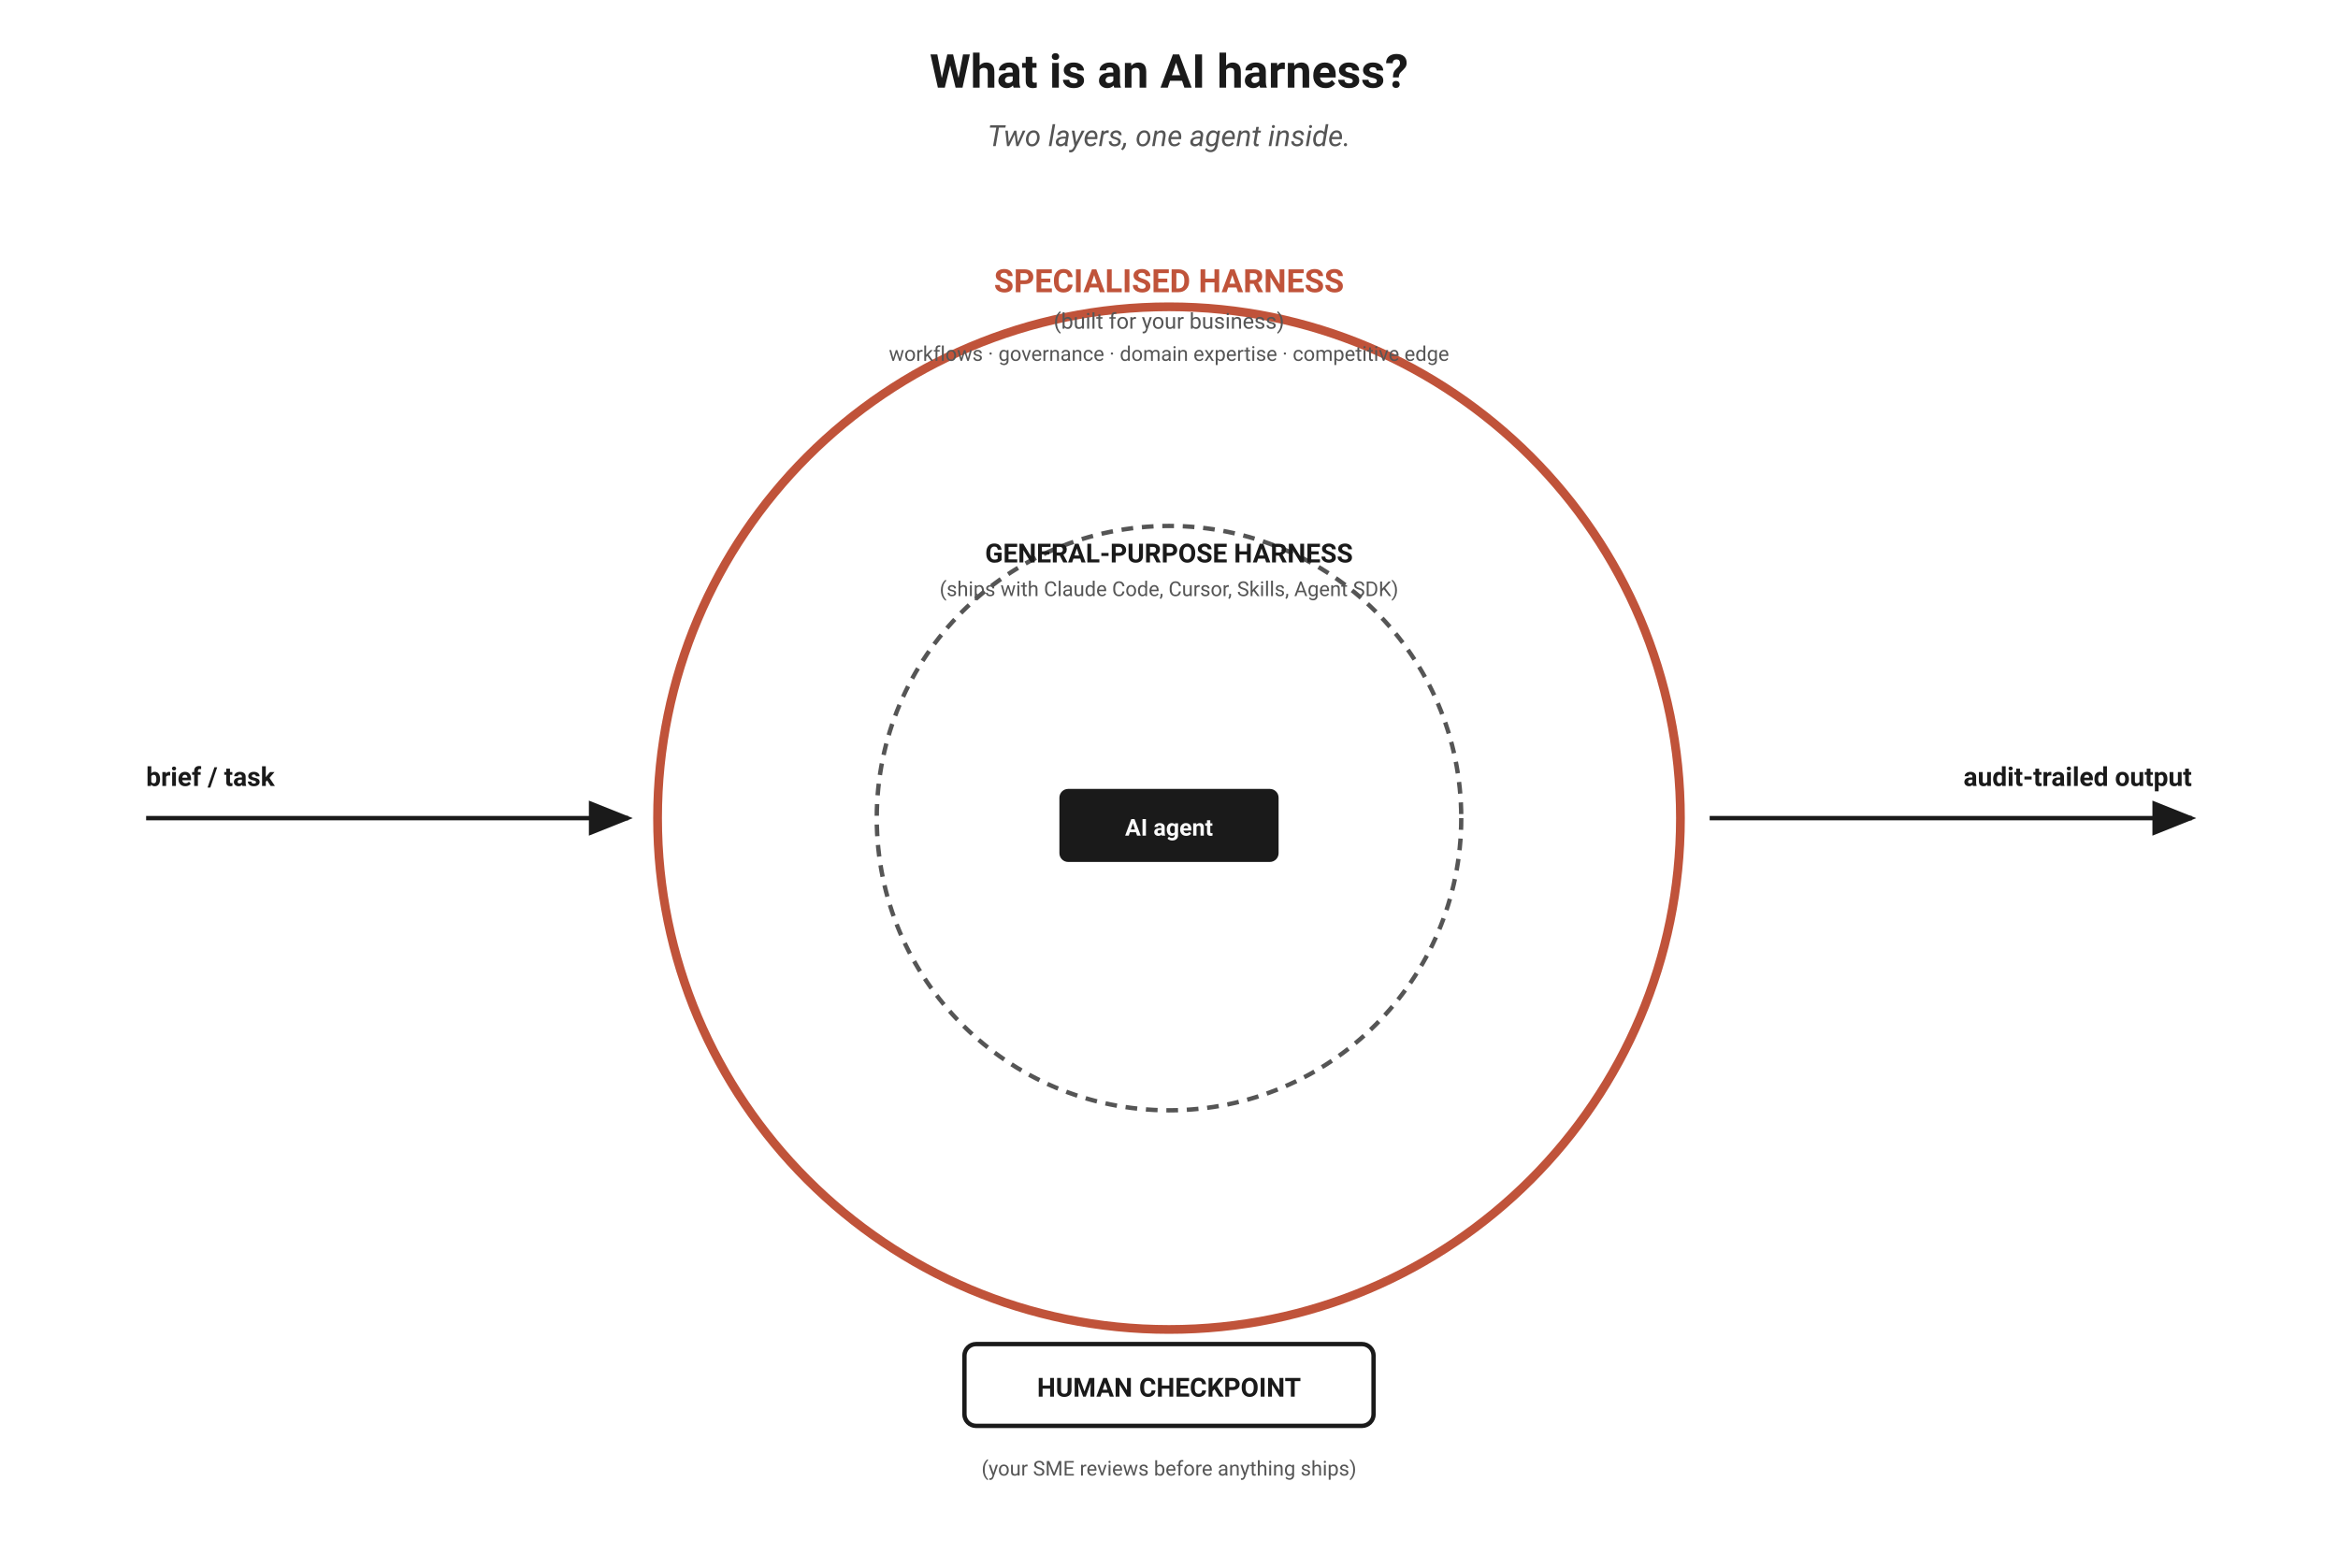
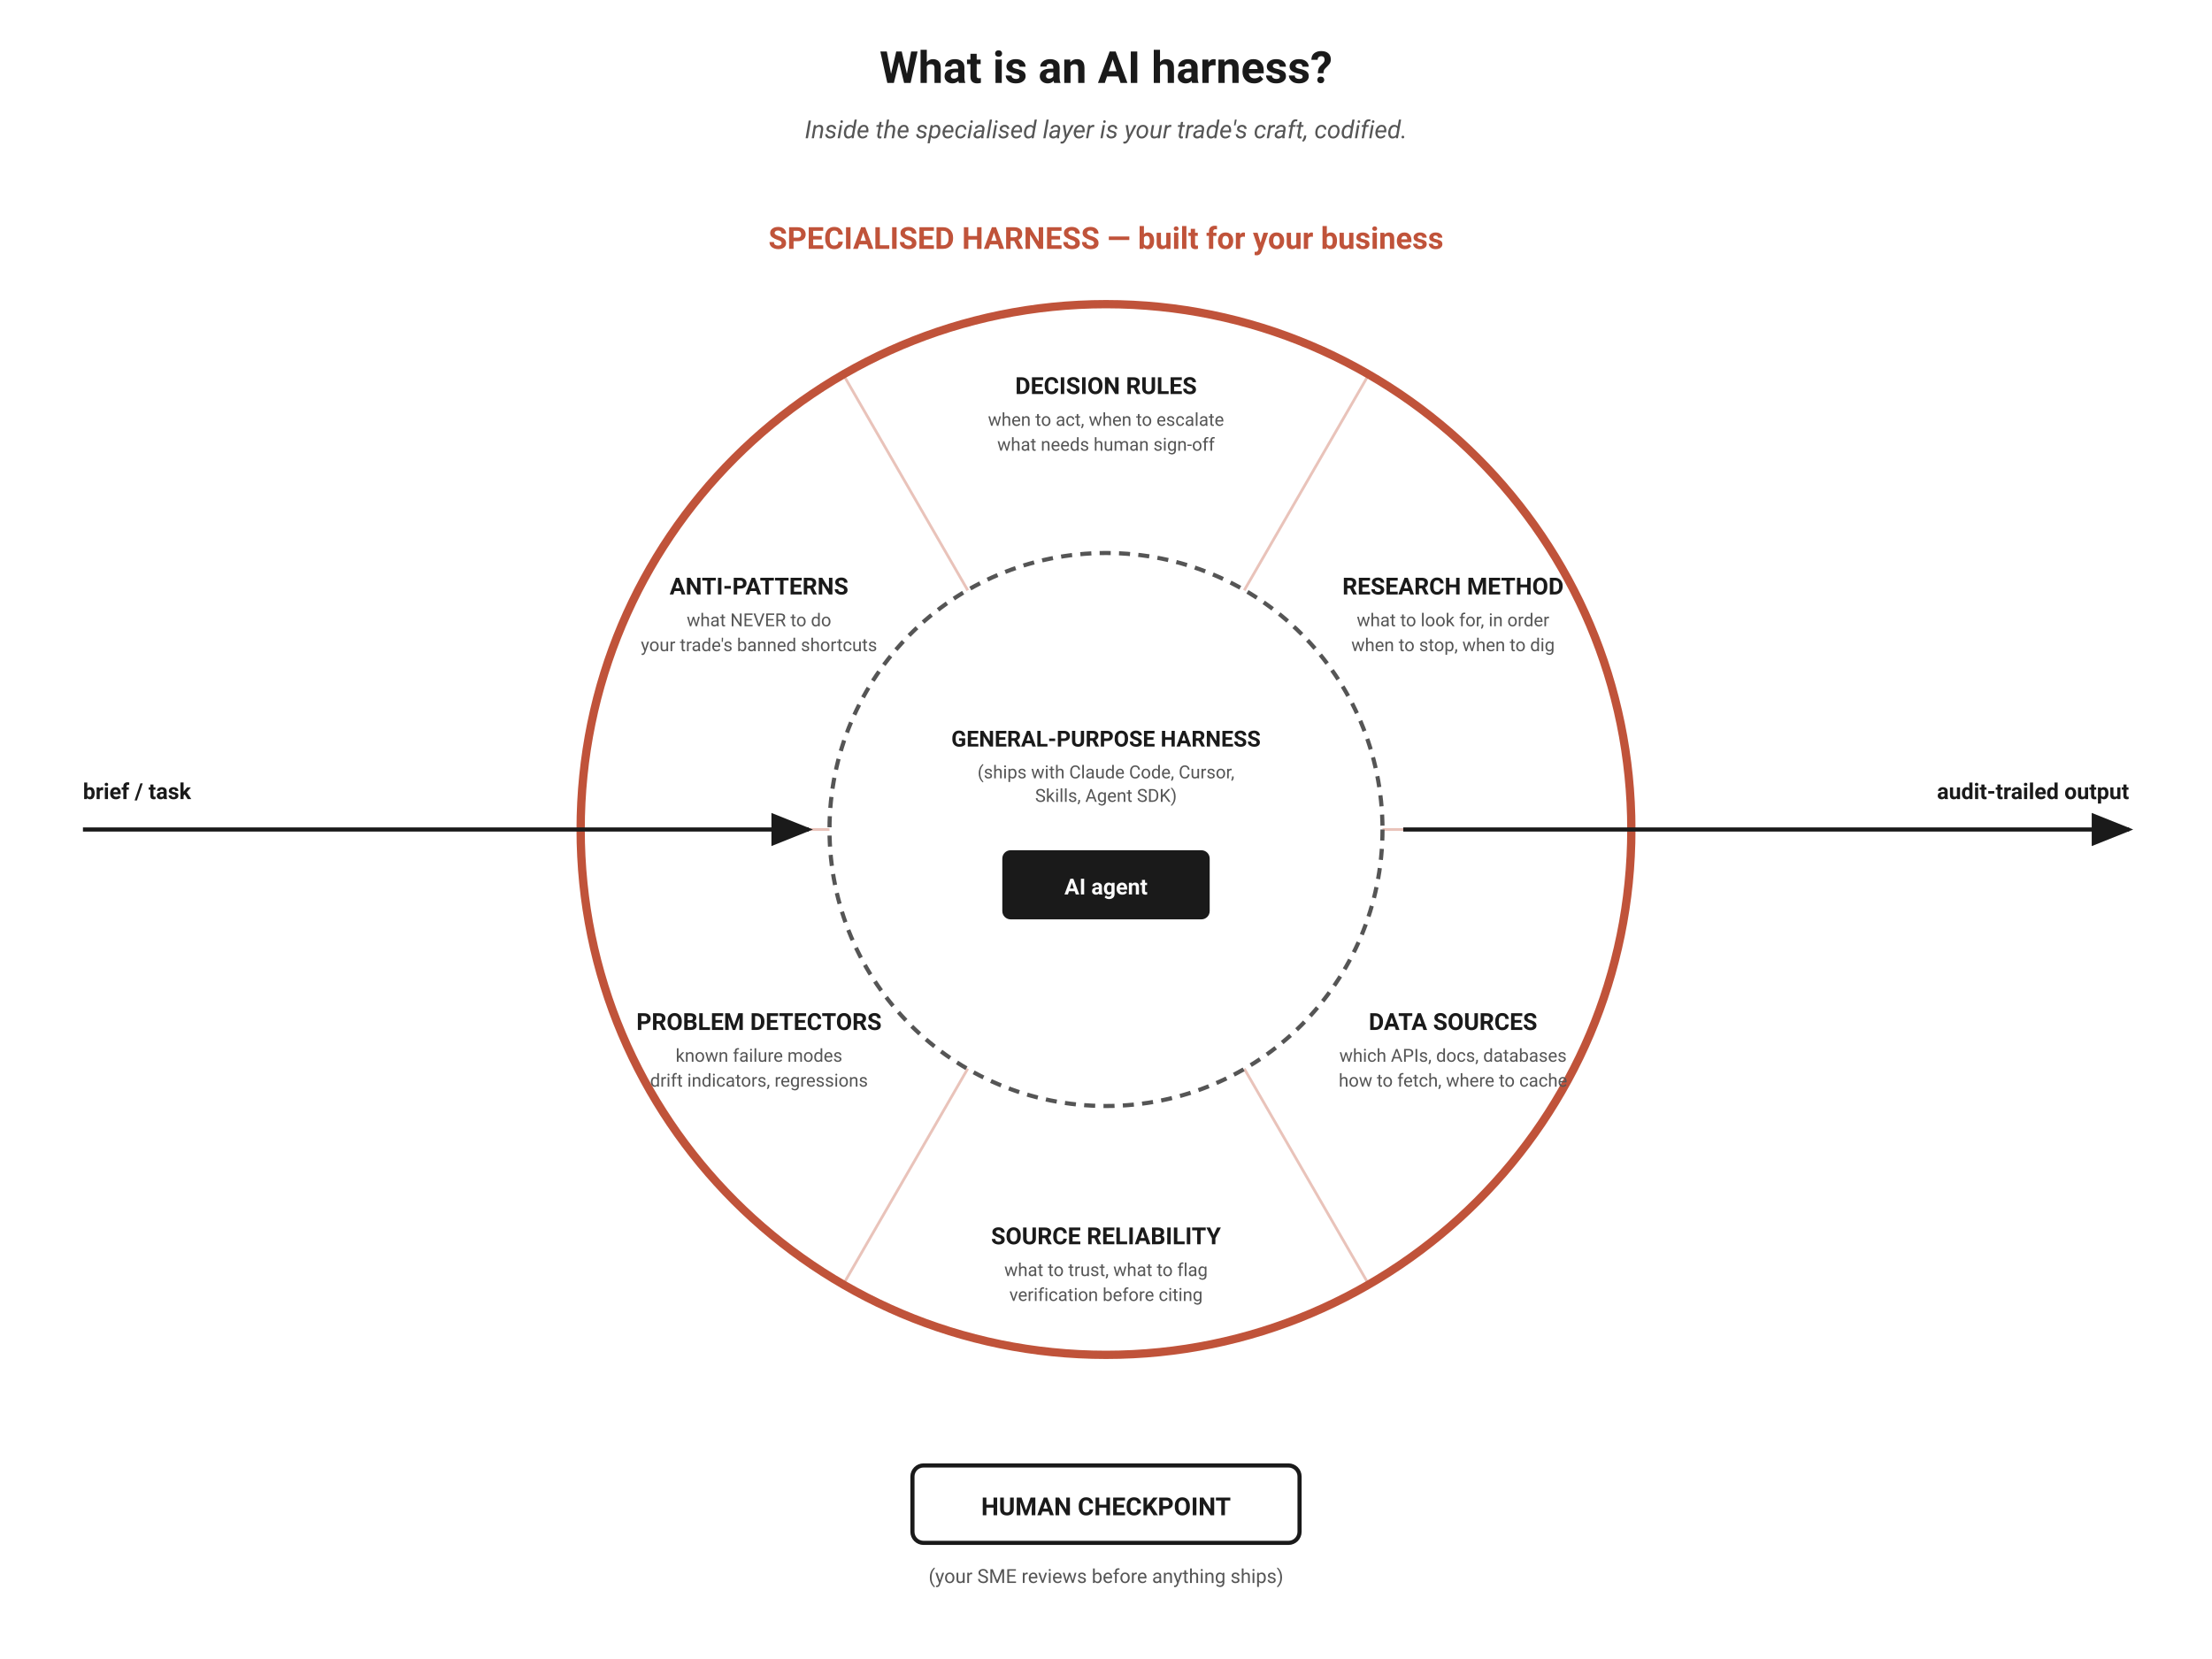
- <svg xmlns="http://www.w3.org/2000/svg" viewBox="0 0 1600 1073" font-family="-apple-system, system-ui, 'Segoe UI', Roboto, sans-serif" role="img" aria-labelledby="diagramTitle diagramDesc">
+ <svg xmlns="http://www.w3.org/2000/svg" viewBox="0 0 1600 1200" font-family="-apple-system, system-ui, 'Segoe UI', Roboto, sans-serif" role="img" aria-labelledby="diagramTitle diagramDesc">
  <defs>
    <marker id="arrowhead" markerWidth="10" markerHeight="8" refX="9" refY="4" orient="auto">
      <polygon points="0 0, 10 4, 0 8" fill="#1a1a1a" />
    </marker>
    <style>
      .accent-stroke { stroke: #c0533a; }
      .accent-fill { fill: #c0533a; }
+       .accent-stroke-light { stroke: #c0533a; stroke-opacity: 0.35; }
      .fg-stroke { stroke: #1a1a1a; }
      .fg-fill { fill: #1a1a1a; }
      .muted-stroke { stroke: #555; }
      .muted-fill { fill: #555; }
      .light-fill { fill: #fafafa; }
      @media (prefers-color-scheme: dark) {
        .fg-stroke { stroke: #e8e8e8; }
        .fg-fill { fill: #e8e8e8; }
        .muted-stroke { stroke: #999; }
        .muted-fill { fill: #999; }
        .light-fill { fill: #141414; }
      }
    </style>
  </defs>
  <text x="800" y="60" text-anchor="middle" font-size="32" font-weight="600" class="fg-fill">What is an AI harness?</text>
-   <text x="800" y="100" text-anchor="middle" font-size="20" font-style="italic" class="muted-fill">Two layers, one agent inside.</text>
-   <circle cx="800" cy="560" r="350" fill="none" class="accent-stroke" stroke-width="6" />
-   <text x="800" y="200" text-anchor="middle" font-size="22" font-weight="700" class="accent-fill">SPECIALISED HARNESS</text>
-   <text x="800" y="225" text-anchor="middle" font-size="15" class="muted-fill">(built for your business)</text>
-   <text x="800" y="247" text-anchor="middle" font-size="14" class="muted-fill">workflows  ·  governance  ·  domain expertise  ·  competitive edge</text>
-   <circle cx="800" cy="560" r="200" fill="none" class="muted-stroke" stroke-width="3" stroke-dasharray="8,6" />
-   <text x="800" y="385" text-anchor="middle" font-size="18" font-weight="600" class="fg-fill">GENERAL-PURPOSE HARNESS</text>
-   <text x="800" y="408" text-anchor="middle" font-size="14" class="muted-fill">(ships with Claude Code, Cursor, Skills, Agent SDK)</text>
-   <rect x="725" y="540" width="150" height="50" class="fg-fill" rx="6" />
-   <text x="800" y="572" text-anchor="middle" font-size="16" font-weight="600" class="light-fill">AI agent</text>
-   <line x1="100" y1="560" x2="430" y2="560" class="fg-stroke" stroke-width="3" marker-end="url(#arrowhead)" />
-   <text x="100" y="538" font-size="18" font-weight="600" class="fg-fill">brief / task</text>
-   <line x1="1170" y1="560" x2="1500" y2="560" class="fg-stroke" stroke-width="3" marker-end="url(#arrowhead)" />
-   <text x="1500" y="538" text-anchor="end" font-size="18" font-weight="600" class="fg-fill">audit-trailed output</text>
-   <rect x="660" y="920" width="280" height="56" fill="none" class="fg-stroke" stroke-width="3" rx="8" />
-   <text x="800" y="956" text-anchor="middle" font-size="18" font-weight="700" class="fg-fill">HUMAN CHECKPOINT</text>
-   <text x="800" y="1010" text-anchor="middle" font-size="14" class="muted-fill">(your SME reviews before anything ships)</text>
+   <text x="800" y="100" text-anchor="middle" font-size="18" font-style="italic" class="muted-fill">Inside the specialised layer is your trade's craft, codified.</text>
+   <text x="800" y="180" text-anchor="middle" font-size="22" font-weight="700" class="accent-fill">SPECIALISED HARNESS — built for your business</text>
+   <circle cx="800" cy="600" r="380" fill="none" class="accent-stroke" stroke-width="6" />
+   <line x1="900" y1="427" x2="990" y2="271" class="accent-stroke-light" stroke-width="2" />
+   <line x1="1000" y1="600" x2="1180" y2="600" class="accent-stroke-light" stroke-width="2" />
+   <line x1="900" y1="773" x2="990" y2="929" class="accent-stroke-light" stroke-width="2" />
+   <line x1="700" y1="773" x2="610" y2="929" class="accent-stroke-light" stroke-width="2" />
+   <line x1="600" y1="600" x2="420" y2="600" class="accent-stroke-light" stroke-width="2" />
+   <line x1="700" y1="427" x2="610" y2="271" class="accent-stroke-light" stroke-width="2" />
+   <text x="800" y="285" text-anchor="middle" font-size="17" font-weight="700" class="fg-fill">DECISION RULES</text>
+   <text x="800" y="308" text-anchor="middle" font-size="13" class="muted-fill">when to act, when to escalate</text>
+   <text x="800" y="326" text-anchor="middle" font-size="13" class="muted-fill">what needs human sign-off</text>
+   <text x="1051" y="430" text-anchor="middle" font-size="17" font-weight="700" class="fg-fill">RESEARCH METHOD</text>
+   <text x="1051" y="453" text-anchor="middle" font-size="13" class="muted-fill">what to look for, in order</text>
+   <text x="1051" y="471" text-anchor="middle" font-size="13" class="muted-fill">when to stop, when to dig</text>
+   <text x="1051" y="745" text-anchor="middle" font-size="17" font-weight="700" class="fg-fill">DATA SOURCES</text>
+   <text x="1051" y="768" text-anchor="middle" font-size="13" class="muted-fill">which APIs, docs, databases</text>
+   <text x="1051" y="786" text-anchor="middle" font-size="13" class="muted-fill">how to fetch, where to cache</text>
+   <text x="800" y="900" text-anchor="middle" font-size="17" font-weight="700" class="fg-fill">SOURCE RELIABILITY</text>
+   <text x="800" y="923" text-anchor="middle" font-size="13" class="muted-fill">what to trust, what to flag</text>
+   <text x="800" y="941" text-anchor="middle" font-size="13" class="muted-fill">verification before citing</text>
+   <text x="549" y="745" text-anchor="middle" font-size="17" font-weight="700" class="fg-fill">PROBLEM DETECTORS</text>
+   <text x="549" y="768" text-anchor="middle" font-size="13" class="muted-fill">known failure modes</text>
+   <text x="549" y="786" text-anchor="middle" font-size="13" class="muted-fill">drift indicators, regressions</text>
+   <text x="549" y="430" text-anchor="middle" font-size="17" font-weight="700" class="fg-fill">ANTI-PATTERNS</text>
+   <text x="549" y="453" text-anchor="middle" font-size="13" class="muted-fill">what NEVER to do</text>
+   <text x="549" y="471" text-anchor="middle" font-size="13" class="muted-fill">your trade's banned shortcuts</text>
+   <circle cx="800" cy="600" r="200" fill="none" class="muted-stroke" stroke-width="3" stroke-dasharray="8,6" />
+   <text x="800" y="540" text-anchor="middle" font-size="16" font-weight="600" class="fg-fill">GENERAL-PURPOSE HARNESS</text>
+   <text x="800" y="563" text-anchor="middle" font-size="13" class="muted-fill">(ships with Claude Code, Cursor,</text>
+   <text x="800" y="580" text-anchor="middle" font-size="13" class="muted-fill">Skills, Agent SDK)</text>
+   <rect x="725" y="615" width="150" height="50" class="fg-fill" rx="6" />
+   <text x="800" y="647" text-anchor="middle" font-size="16" font-weight="600" class="light-fill">AI agent</text>
+   <line x1="60" y1="600" x2="585" y2="600" class="fg-stroke" stroke-width="3" marker-end="url(#arrowhead)" />
+   <text x="60" y="578" font-size="16" font-weight="600" class="fg-fill">brief / task</text>
+   <line x1="1015" y1="600" x2="1540" y2="600" class="fg-stroke" stroke-width="3" marker-end="url(#arrowhead)" />
+   <text x="1540" y="578" text-anchor="end" font-size="16" font-weight="600" class="fg-fill">audit-trailed output</text>
+   <rect x="660" y="1060" width="280" height="56" fill="none" class="fg-stroke" stroke-width="3" rx="8" />
+   <text x="800" y="1096" text-anchor="middle" font-size="18" font-weight="700" class="fg-fill">HUMAN CHECKPOINT</text>
+   <text x="800" y="1145" text-anchor="middle" font-size="14" class="muted-fill">(your SME reviews before anything ships)</text>
</svg>
